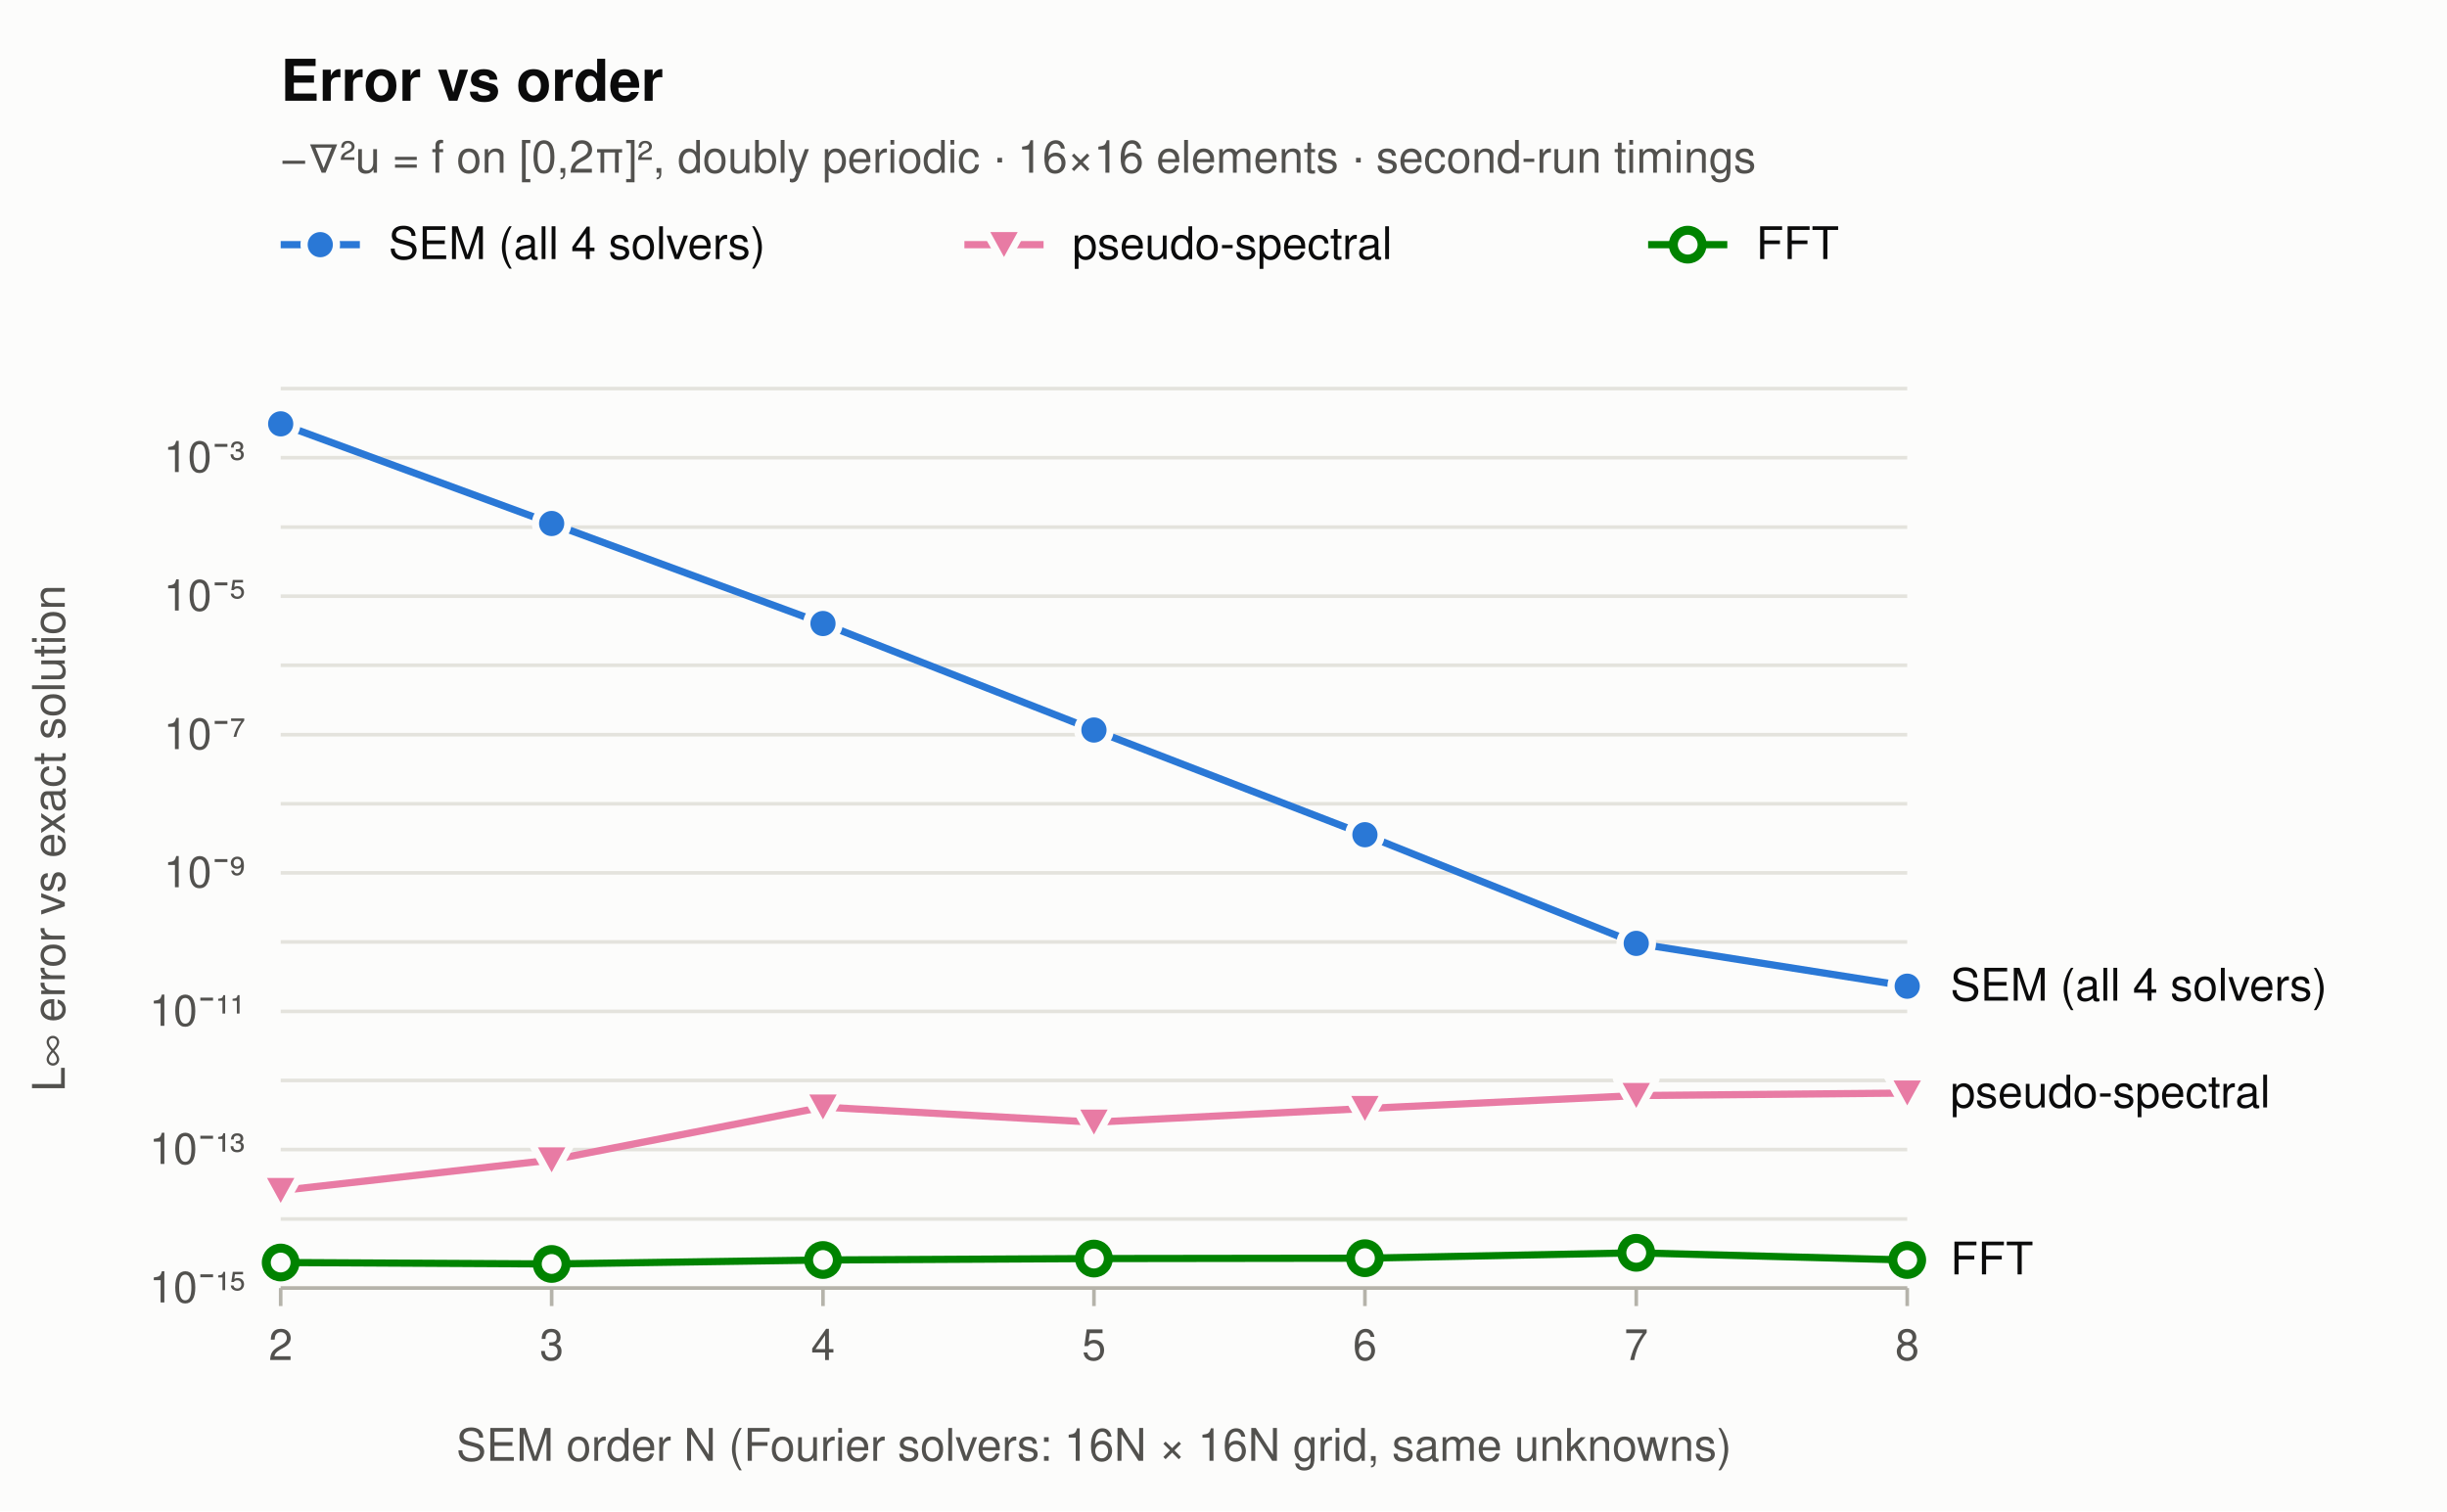
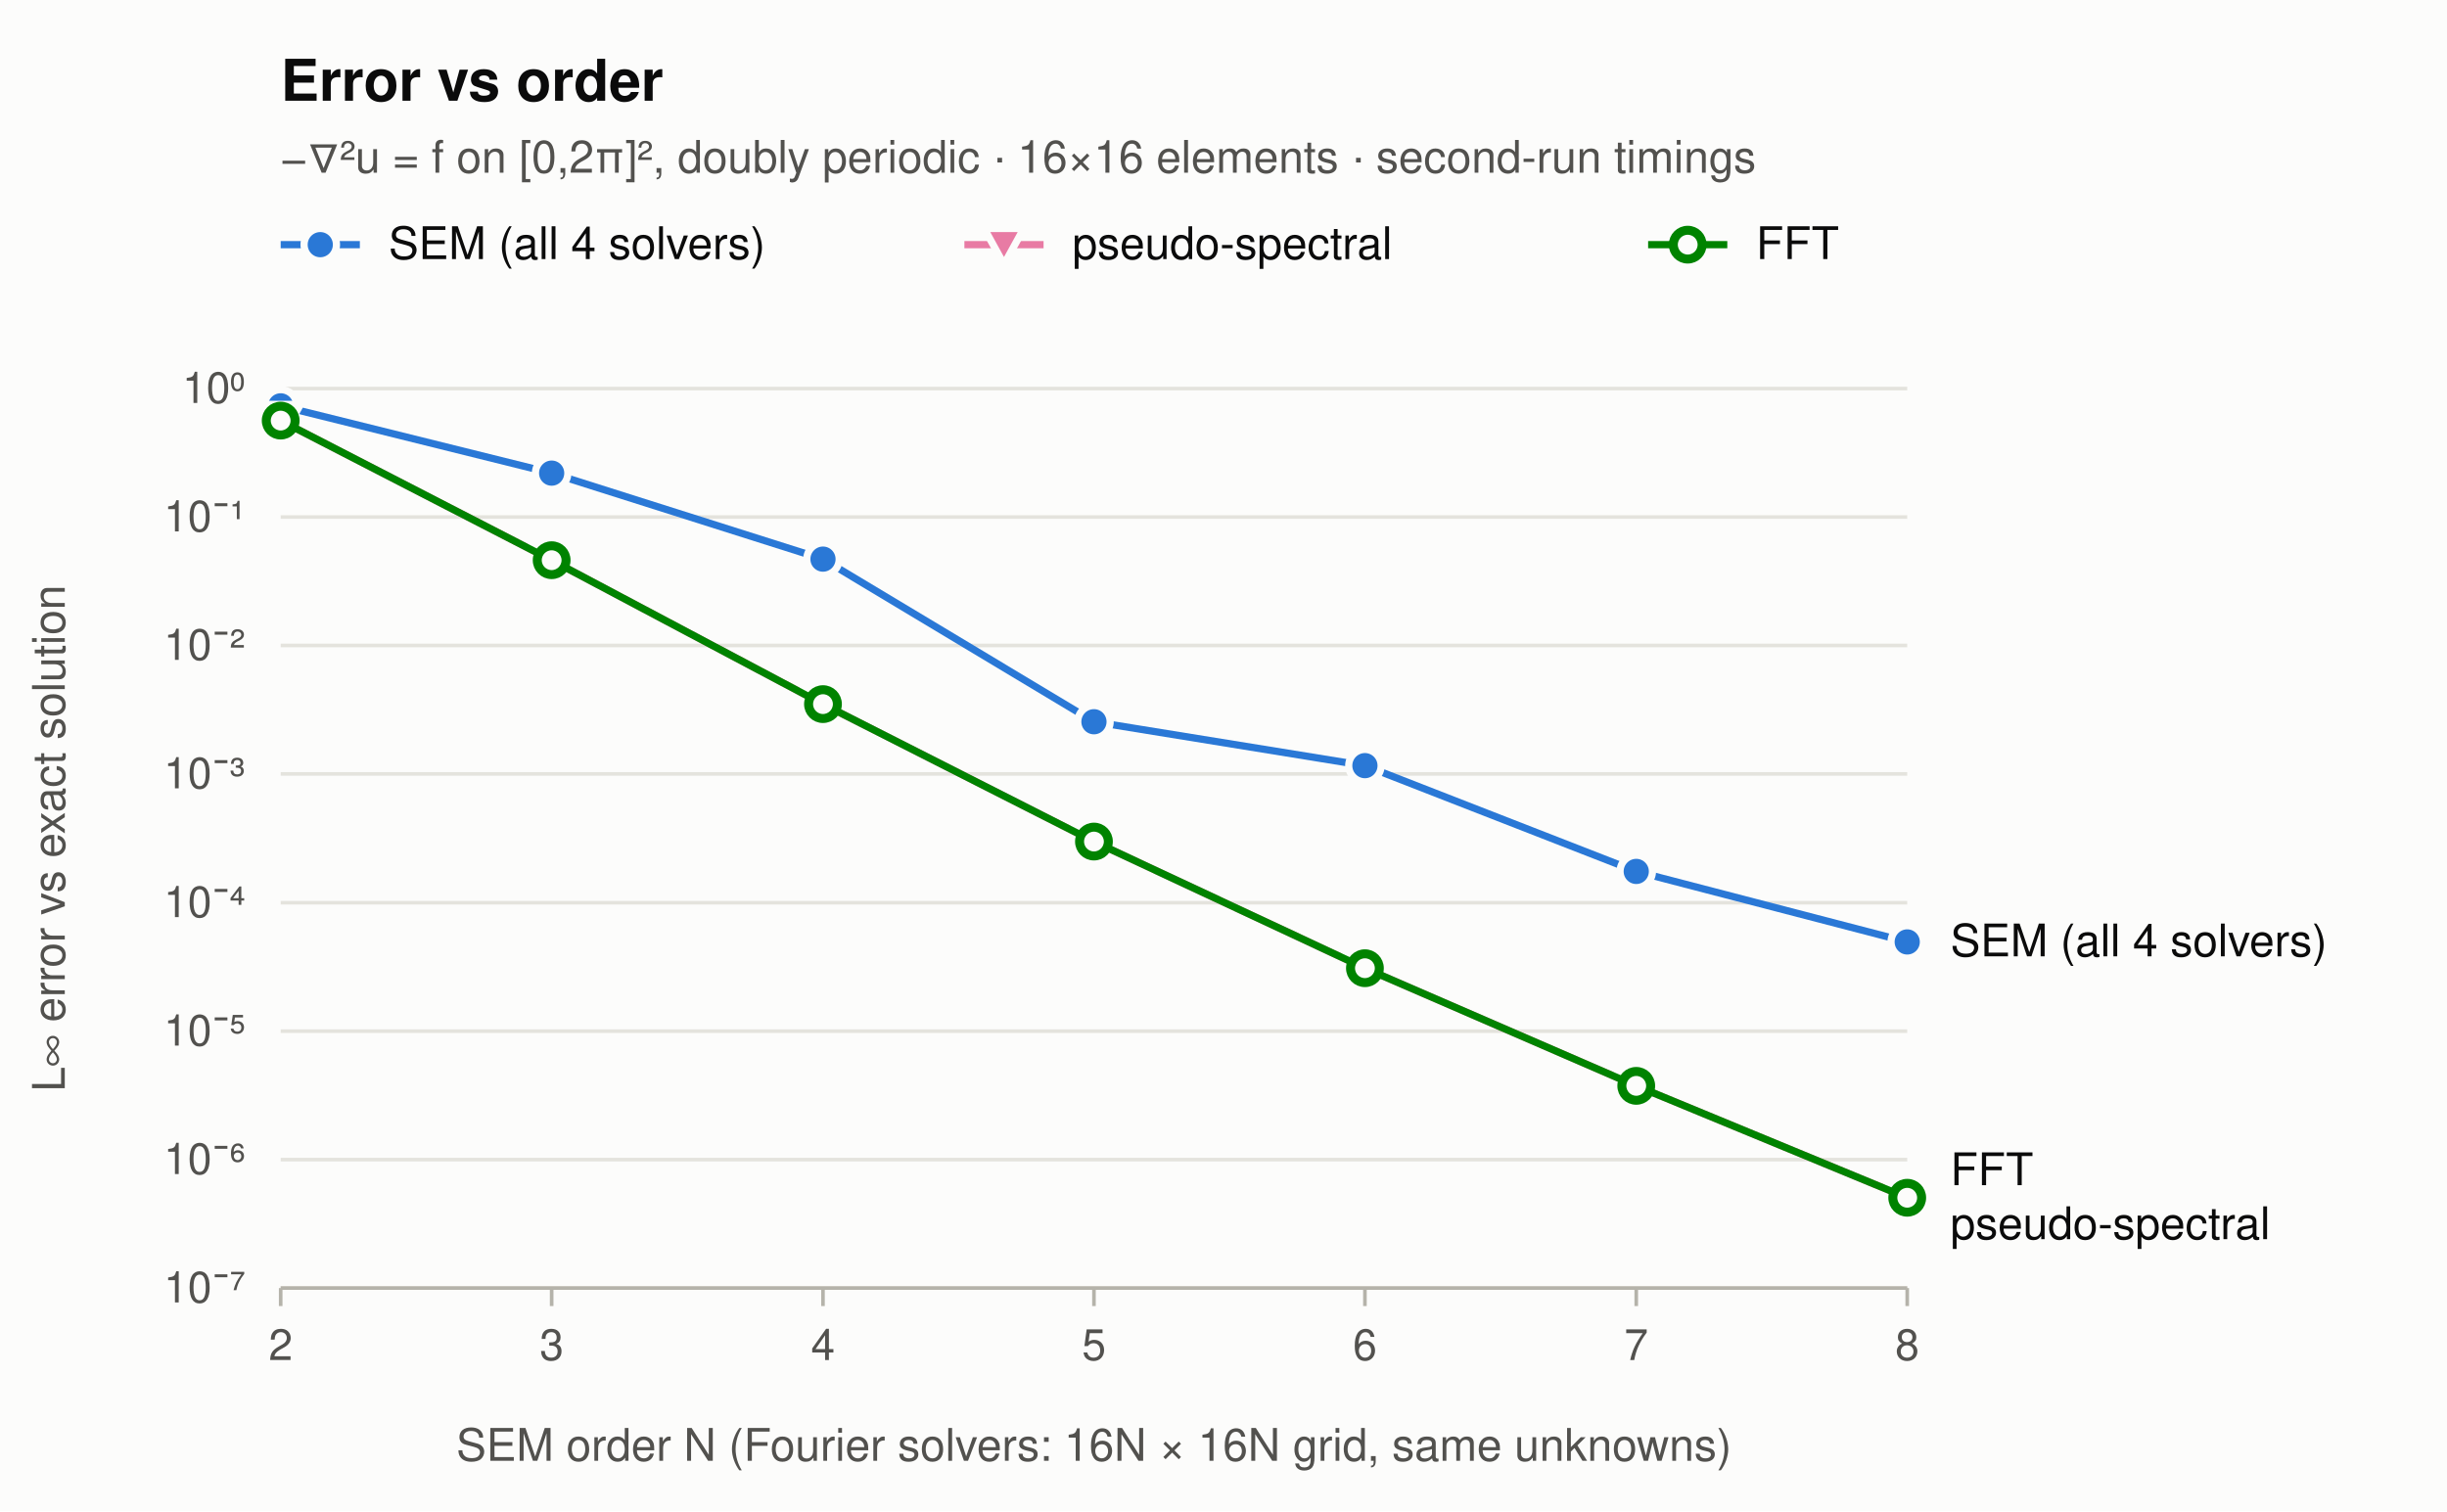
<svg xmlns="http://www.w3.org/2000/svg" viewBox="0 0 680 420" width="680" height="420" role="img" aria-labelledby="t d" font-family="-apple-system, Segoe UI, Helvetica, Arial, sans-serif">
  <rect width="680" height="420" fill="#fcfcfb" />
  <text x="78" y="28" font-size="16" font-weight="600" fill="#0b0b0b">Error vs order</text>
  <text x="78" y="48" font-size="12.5" fill="#52514e">−∇²u = f on [0,2π]², doubly periodic · 16×16 elements · second-run timings</text>
  <line x1="78" x2="530" y1="358.0" y2="358.0" stroke="#e4e3dd" stroke-width="1" />
-   <text x="68" y="362.0" font-size="12" text-anchor="end" fill="#52514e">10⁻¹⁵</text>
-   <line x1="78" x2="530" y1="338.8" y2="338.8" stroke="#e4e3dd" stroke-width="1" />
-   <line x1="78" x2="530" y1="319.5" y2="319.5" stroke="#e4e3dd" stroke-width="1" />
-   <text x="68" y="323.5" font-size="12" text-anchor="end" fill="#52514e">10⁻¹³</text>
-   <line x1="78" x2="530" y1="300.3" y2="300.3" stroke="#e4e3dd" stroke-width="1" />
-   <line x1="78" x2="530" y1="281.1" y2="281.1" stroke="#e4e3dd" stroke-width="1" />
-   <text x="68" y="285.1" font-size="12" text-anchor="end" fill="#52514e">10⁻¹¹</text>
-   <line x1="78" x2="530" y1="261.8" y2="261.8" stroke="#e4e3dd" stroke-width="1" />
-   <line x1="78" x2="530" y1="242.6" y2="242.6" stroke="#e4e3dd" stroke-width="1" />
-   <text x="68" y="246.6" font-size="12" text-anchor="end" fill="#52514e">10⁻⁹</text>
-   <line x1="78" x2="530" y1="223.4" y2="223.4" stroke="#e4e3dd" stroke-width="1" />
-   <line x1="78" x2="530" y1="204.2" y2="204.2" stroke="#e4e3dd" stroke-width="1" />
-   <text x="68" y="208.2" font-size="12" text-anchor="end" fill="#52514e">10⁻⁷</text>
-   <line x1="78" x2="530" y1="184.9" y2="184.9" stroke="#e4e3dd" stroke-width="1" />
-   <line x1="78" x2="530" y1="165.7" y2="165.7" stroke="#e4e3dd" stroke-width="1" />
-   <text x="68" y="169.7" font-size="12" text-anchor="end" fill="#52514e">10⁻⁵</text>
-   <line x1="78" x2="530" y1="146.5" y2="146.5" stroke="#e4e3dd" stroke-width="1" />
-   <line x1="78" x2="530" y1="127.2" y2="127.2" stroke="#e4e3dd" stroke-width="1" />
-   <text x="68" y="131.2" font-size="12" text-anchor="end" fill="#52514e">10⁻³</text>
+   <text x="68" y="362.0" font-size="12" text-anchor="end" fill="#52514e">10⁻⁷</text>
+   <line x1="78" x2="530" y1="322.3" y2="322.3" stroke="#e4e3dd" stroke-width="1" />
+   <text x="68" y="326.3" font-size="12" text-anchor="end" fill="#52514e">10⁻⁶</text>
+   <line x1="78" x2="530" y1="286.6" y2="286.6" stroke="#e4e3dd" stroke-width="1" />
+   <text x="68" y="290.6" font-size="12" text-anchor="end" fill="#52514e">10⁻⁵</text>
+   <line x1="78" x2="530" y1="250.9" y2="250.9" stroke="#e4e3dd" stroke-width="1" />
+   <text x="68" y="254.9" font-size="12" text-anchor="end" fill="#52514e">10⁻⁴</text>
+   <line x1="78" x2="530" y1="215.1" y2="215.1" stroke="#e4e3dd" stroke-width="1" />
+   <text x="68" y="219.1" font-size="12" text-anchor="end" fill="#52514e">10⁻³</text>
+   <line x1="78" x2="530" y1="179.4" y2="179.4" stroke="#e4e3dd" stroke-width="1" />
+   <text x="68" y="183.4" font-size="12" text-anchor="end" fill="#52514e">10⁻²</text>
+   <line x1="78" x2="530" y1="143.7" y2="143.7" stroke="#e4e3dd" stroke-width="1" />
+   <text x="68" y="147.7" font-size="12" text-anchor="end" fill="#52514e">10⁻¹</text>
  <line x1="78" x2="530" y1="108.0" y2="108.0" stroke="#e4e3dd" stroke-width="1" />
+   <text x="68" y="112.0" font-size="12" text-anchor="end" fill="#52514e">10⁰</text>
  <line x1="78" x2="530" y1="358" y2="358" stroke="#b5b3aa" stroke-width="1" />
  <line x1="78.0" x2="78.0" y1="358" y2="363" stroke="#b5b3aa" stroke-width="1" />
  <text x="78.0" y="378" font-size="12" text-anchor="middle" fill="#52514e">2</text>
  <line x1="153.3" x2="153.3" y1="358" y2="363" stroke="#b5b3aa" stroke-width="1" />
  <text x="153.3" y="378" font-size="12" text-anchor="middle" fill="#52514e">3</text>
  <line x1="228.7" x2="228.7" y1="358" y2="363" stroke="#b5b3aa" stroke-width="1" />
  <text x="228.7" y="378" font-size="12" text-anchor="middle" fill="#52514e">4</text>
  <line x1="304.0" x2="304.0" y1="358" y2="363" stroke="#b5b3aa" stroke-width="1" />
  <text x="304.0" y="378" font-size="12" text-anchor="middle" fill="#52514e">5</text>
  <line x1="379.3" x2="379.3" y1="358" y2="363" stroke="#b5b3aa" stroke-width="1" />
  <text x="379.3" y="378" font-size="12" text-anchor="middle" fill="#52514e">6</text>
  <line x1="454.7" x2="454.7" y1="358" y2="363" stroke="#b5b3aa" stroke-width="1" />
  <text x="454.7" y="378" font-size="12" text-anchor="middle" fill="#52514e">7</text>
  <line x1="530.0" x2="530.0" y1="358" y2="363" stroke="#b5b3aa" stroke-width="1" />
  <text x="530.0" y="378" font-size="12" text-anchor="middle" fill="#52514e">8</text>
  <text x="304.0" y="406" font-size="12.5" text-anchor="middle" fill="#52514e">SEM order N   (Fourier solvers: 16N × 16N grid, same unknowns)</text>
  <text x="18" y="233.0" font-size="12.5" text-anchor="middle" fill="#52514e" transform="rotate(-90 18 233.0)">L∞ error vs exact solution</text>
-   <polyline points="78.0,117.8 153.3,145.5 228.7,173.3 304.0,202.9 379.3,232.0 454.7,262.2 530.0,274.1" fill="none" stroke="#2a78d6" stroke-width="2" stroke-linejoin="round" stroke-linecap="round" />
-   <circle cx="78.0" cy="117.8" r="4.5" fill="#2a78d6" stroke="#fcfcfb" stroke-width="2" />
-   <circle cx="153.3" cy="145.5" r="4.5" fill="#2a78d6" stroke="#fcfcfb" stroke-width="2" />
-   <circle cx="228.7" cy="173.3" r="4.5" fill="#2a78d6" stroke="#fcfcfb" stroke-width="2" />
-   <circle cx="304.0" cy="202.9" r="4.5" fill="#2a78d6" stroke="#fcfcfb" stroke-width="2" />
-   <circle cx="379.3" cy="232.0" r="4.5" fill="#2a78d6" stroke="#fcfcfb" stroke-width="2" />
-   <circle cx="454.7" cy="262.2" r="4.5" fill="#2a78d6" stroke="#fcfcfb" stroke-width="2" />
-   <circle cx="530.0" cy="274.1" r="4.5" fill="#2a78d6" stroke="#fcfcfb" stroke-width="2" />
-   <polyline points="78.0,330.9 153.3,322.4 228.7,307.7 304.0,311.9 379.3,308.1 454.7,304.5 530.0,303.8" fill="none" stroke="#e87ba4" stroke-width="2" stroke-linejoin="round" stroke-linecap="round" />
-   <path d="M78.0,336.4 L83.5,326.4 L72.5,326.4 Z" fill="#e87ba4" stroke="#fcfcfb" stroke-width="2" stroke-linejoin="round" />
-   <path d="M153.3,327.9 L158.8,317.9 L147.8,317.9 Z" fill="#e87ba4" stroke="#fcfcfb" stroke-width="2" stroke-linejoin="round" />
-   <path d="M228.7,313.2 L234.2,303.2 L223.2,303.2 Z" fill="#e87ba4" stroke="#fcfcfb" stroke-width="2" stroke-linejoin="round" />
-   <path d="M304.0,317.4 L309.5,307.4 L298.5,307.4 Z" fill="#e87ba4" stroke="#fcfcfb" stroke-width="2" stroke-linejoin="round" />
-   <path d="M379.3,313.6 L384.8,303.6 L373.8,303.6 Z" fill="#e87ba4" stroke="#fcfcfb" stroke-width="2" stroke-linejoin="round" />
-   <path d="M454.7,310.0 L460.2,300.0 L449.2,300.0 Z" fill="#e87ba4" stroke="#fcfcfb" stroke-width="2" stroke-linejoin="round" />
-   <path d="M530.0,309.3 L535.5,299.3 L524.5,299.3 Z" fill="#e87ba4" stroke="#fcfcfb" stroke-width="2" stroke-linejoin="round" />
-   <polyline points="78.0,350.9 153.3,351.3 228.7,350.2 304.0,349.8 379.3,349.7 454.7,348.2 530.0,350.2" fill="none" stroke="#008300" stroke-width="2" stroke-linejoin="round" stroke-linecap="round" />
-   <circle cx="78.0" cy="350.9" r="4" fill="#fcfcfb" stroke="#008300" stroke-width="2.5" />
-   <circle cx="153.3" cy="351.3" r="4" fill="#fcfcfb" stroke="#008300" stroke-width="2.5" />
-   <circle cx="228.7" cy="350.2" r="4" fill="#fcfcfb" stroke="#008300" stroke-width="2.5" />
-   <circle cx="304.0" cy="349.8" r="4" fill="#fcfcfb" stroke="#008300" stroke-width="2.5" />
-   <circle cx="379.3" cy="349.7" r="4" fill="#fcfcfb" stroke="#008300" stroke-width="2.5" />
-   <circle cx="454.7" cy="348.2" r="4" fill="#fcfcfb" stroke="#008300" stroke-width="2.5" />
-   <circle cx="530.0" cy="350.2" r="4" fill="#fcfcfb" stroke="#008300" stroke-width="2.5" />
-   <text x="542.0" y="278.1" font-size="12.5" fill="#0b0b0b">SEM (all 4 solvers)</text>
-   <text x="542.0" y="307.8" font-size="12.5" fill="#0b0b0b">pseudo-spectral</text>
-   <text x="542.0" y="354.2" font-size="12.5" fill="#0b0b0b">FFT</text>
+   <polyline points="78.0,112.8 153.3,131.5 228.7,155.4 304.0,200.6 379.3,212.8 454.7,242.2 530.0,261.8" fill="none" stroke="#2a78d6" stroke-width="2" stroke-linejoin="round" stroke-linecap="round" />
+   <circle cx="78.0" cy="112.8" r="4.5" fill="#2a78d6" stroke="#fcfcfb" stroke-width="2" />
+   <circle cx="153.3" cy="131.5" r="4.5" fill="#2a78d6" stroke="#fcfcfb" stroke-width="2" />
+   <circle cx="228.7" cy="155.4" r="4.5" fill="#2a78d6" stroke="#fcfcfb" stroke-width="2" />
+   <circle cx="304.0" cy="200.6" r="4.5" fill="#2a78d6" stroke="#fcfcfb" stroke-width="2" />
+   <circle cx="379.3" cy="212.8" r="4.5" fill="#2a78d6" stroke="#fcfcfb" stroke-width="2" />
+   <circle cx="454.7" cy="242.2" r="4.5" fill="#2a78d6" stroke="#fcfcfb" stroke-width="2" />
+   <circle cx="530.0" cy="261.8" r="4.5" fill="#2a78d6" stroke="#fcfcfb" stroke-width="2" />
+   <polyline points="78.0,116.9 153.3,155.7 228.7,195.7 304.0,233.9 379.3,269.1 454.7,301.8 530.0,332.9" fill="none" stroke="#e87ba4" stroke-width="2" stroke-linejoin="round" stroke-linecap="round" />
+   <path d="M78.0,122.4 L83.5,112.4 L72.5,112.4 Z" fill="#e87ba4" stroke="#fcfcfb" stroke-width="2" stroke-linejoin="round" />
+   <path d="M153.3,161.2 L158.8,151.2 L147.8,151.2 Z" fill="#e87ba4" stroke="#fcfcfb" stroke-width="2" stroke-linejoin="round" />
+   <path d="M228.7,201.2 L234.2,191.2 L223.2,191.2 Z" fill="#e87ba4" stroke="#fcfcfb" stroke-width="2" stroke-linejoin="round" />
+   <path d="M304.0,239.4 L309.5,229.4 L298.5,229.4 Z" fill="#e87ba4" stroke="#fcfcfb" stroke-width="2" stroke-linejoin="round" />
+   <path d="M379.3,274.6 L384.8,264.6 L373.8,264.6 Z" fill="#e87ba4" stroke="#fcfcfb" stroke-width="2" stroke-linejoin="round" />
+   <path d="M454.7,307.3 L460.2,297.3 L449.2,297.3 Z" fill="#e87ba4" stroke="#fcfcfb" stroke-width="2" stroke-linejoin="round" />
+   <path d="M530.0,338.4 L535.5,328.4 L524.5,328.4 Z" fill="#e87ba4" stroke="#fcfcfb" stroke-width="2" stroke-linejoin="round" />
+   <polyline points="78.0,116.9 153.3,155.7 228.7,195.7 304.0,233.9 379.3,269.1 454.7,301.8 530.0,332.9" fill="none" stroke="#008300" stroke-width="2" stroke-linejoin="round" stroke-linecap="round" />
+   <circle cx="78.0" cy="116.9" r="4" fill="#fcfcfb" stroke="#008300" stroke-width="2.5" />
+   <circle cx="153.3" cy="155.7" r="4" fill="#fcfcfb" stroke="#008300" stroke-width="2.5" />
+   <circle cx="228.7" cy="195.7" r="4" fill="#fcfcfb" stroke="#008300" stroke-width="2.5" />
+   <circle cx="304.0" cy="233.9" r="4" fill="#fcfcfb" stroke="#008300" stroke-width="2.5" />
+   <circle cx="379.3" cy="269.1" r="4" fill="#fcfcfb" stroke="#008300" stroke-width="2.5" />
+   <circle cx="454.7" cy="301.8" r="4" fill="#fcfcfb" stroke="#008300" stroke-width="2.5" />
+   <circle cx="530.0" cy="332.9" r="4" fill="#fcfcfb" stroke="#008300" stroke-width="2.5" />
+   <text x="542.0" y="265.8" font-size="12.5" fill="#0b0b0b">SEM (all 4 solvers)</text>
+   <text x="542.0" y="344.4" font-size="12.5" fill="#0b0b0b">pseudo-spectral</text>
+   <text x="542.0" y="329.4" font-size="12.5" fill="#0b0b0b">FFT</text>
  <line x1="78" x2="100" y1="68" y2="68" stroke="#2a78d6" stroke-width="2" />
  <circle cx="89.0" cy="68.0" r="4.5" fill="#2a78d6" stroke="#fcfcfb" stroke-width="2" />
  <text x="108" y="72" font-size="12.5" fill="#0b0b0b">SEM (all 4 solvers)</text>
  <line x1="268" x2="290" y1="68" y2="68" stroke="#e87ba4" stroke-width="2" />
  <path d="M279.0,73.5 L284.5,63.5 L273.5,63.5 Z" fill="#e87ba4" stroke="#fcfcfb" stroke-width="2" stroke-linejoin="round" />
  <text x="298" y="72" font-size="12.5" fill="#0b0b0b">pseudo-spectral</text>
  <line x1="458" x2="480" y1="68" y2="68" stroke="#008300" stroke-width="2" />
  <circle cx="469.0" cy="68.0" r="4" fill="#fcfcfb" stroke="#008300" stroke-width="2.5" />
  <text x="488" y="72" font-size="12.5" fill="#0b0b0b">FFT</text>
</svg>
